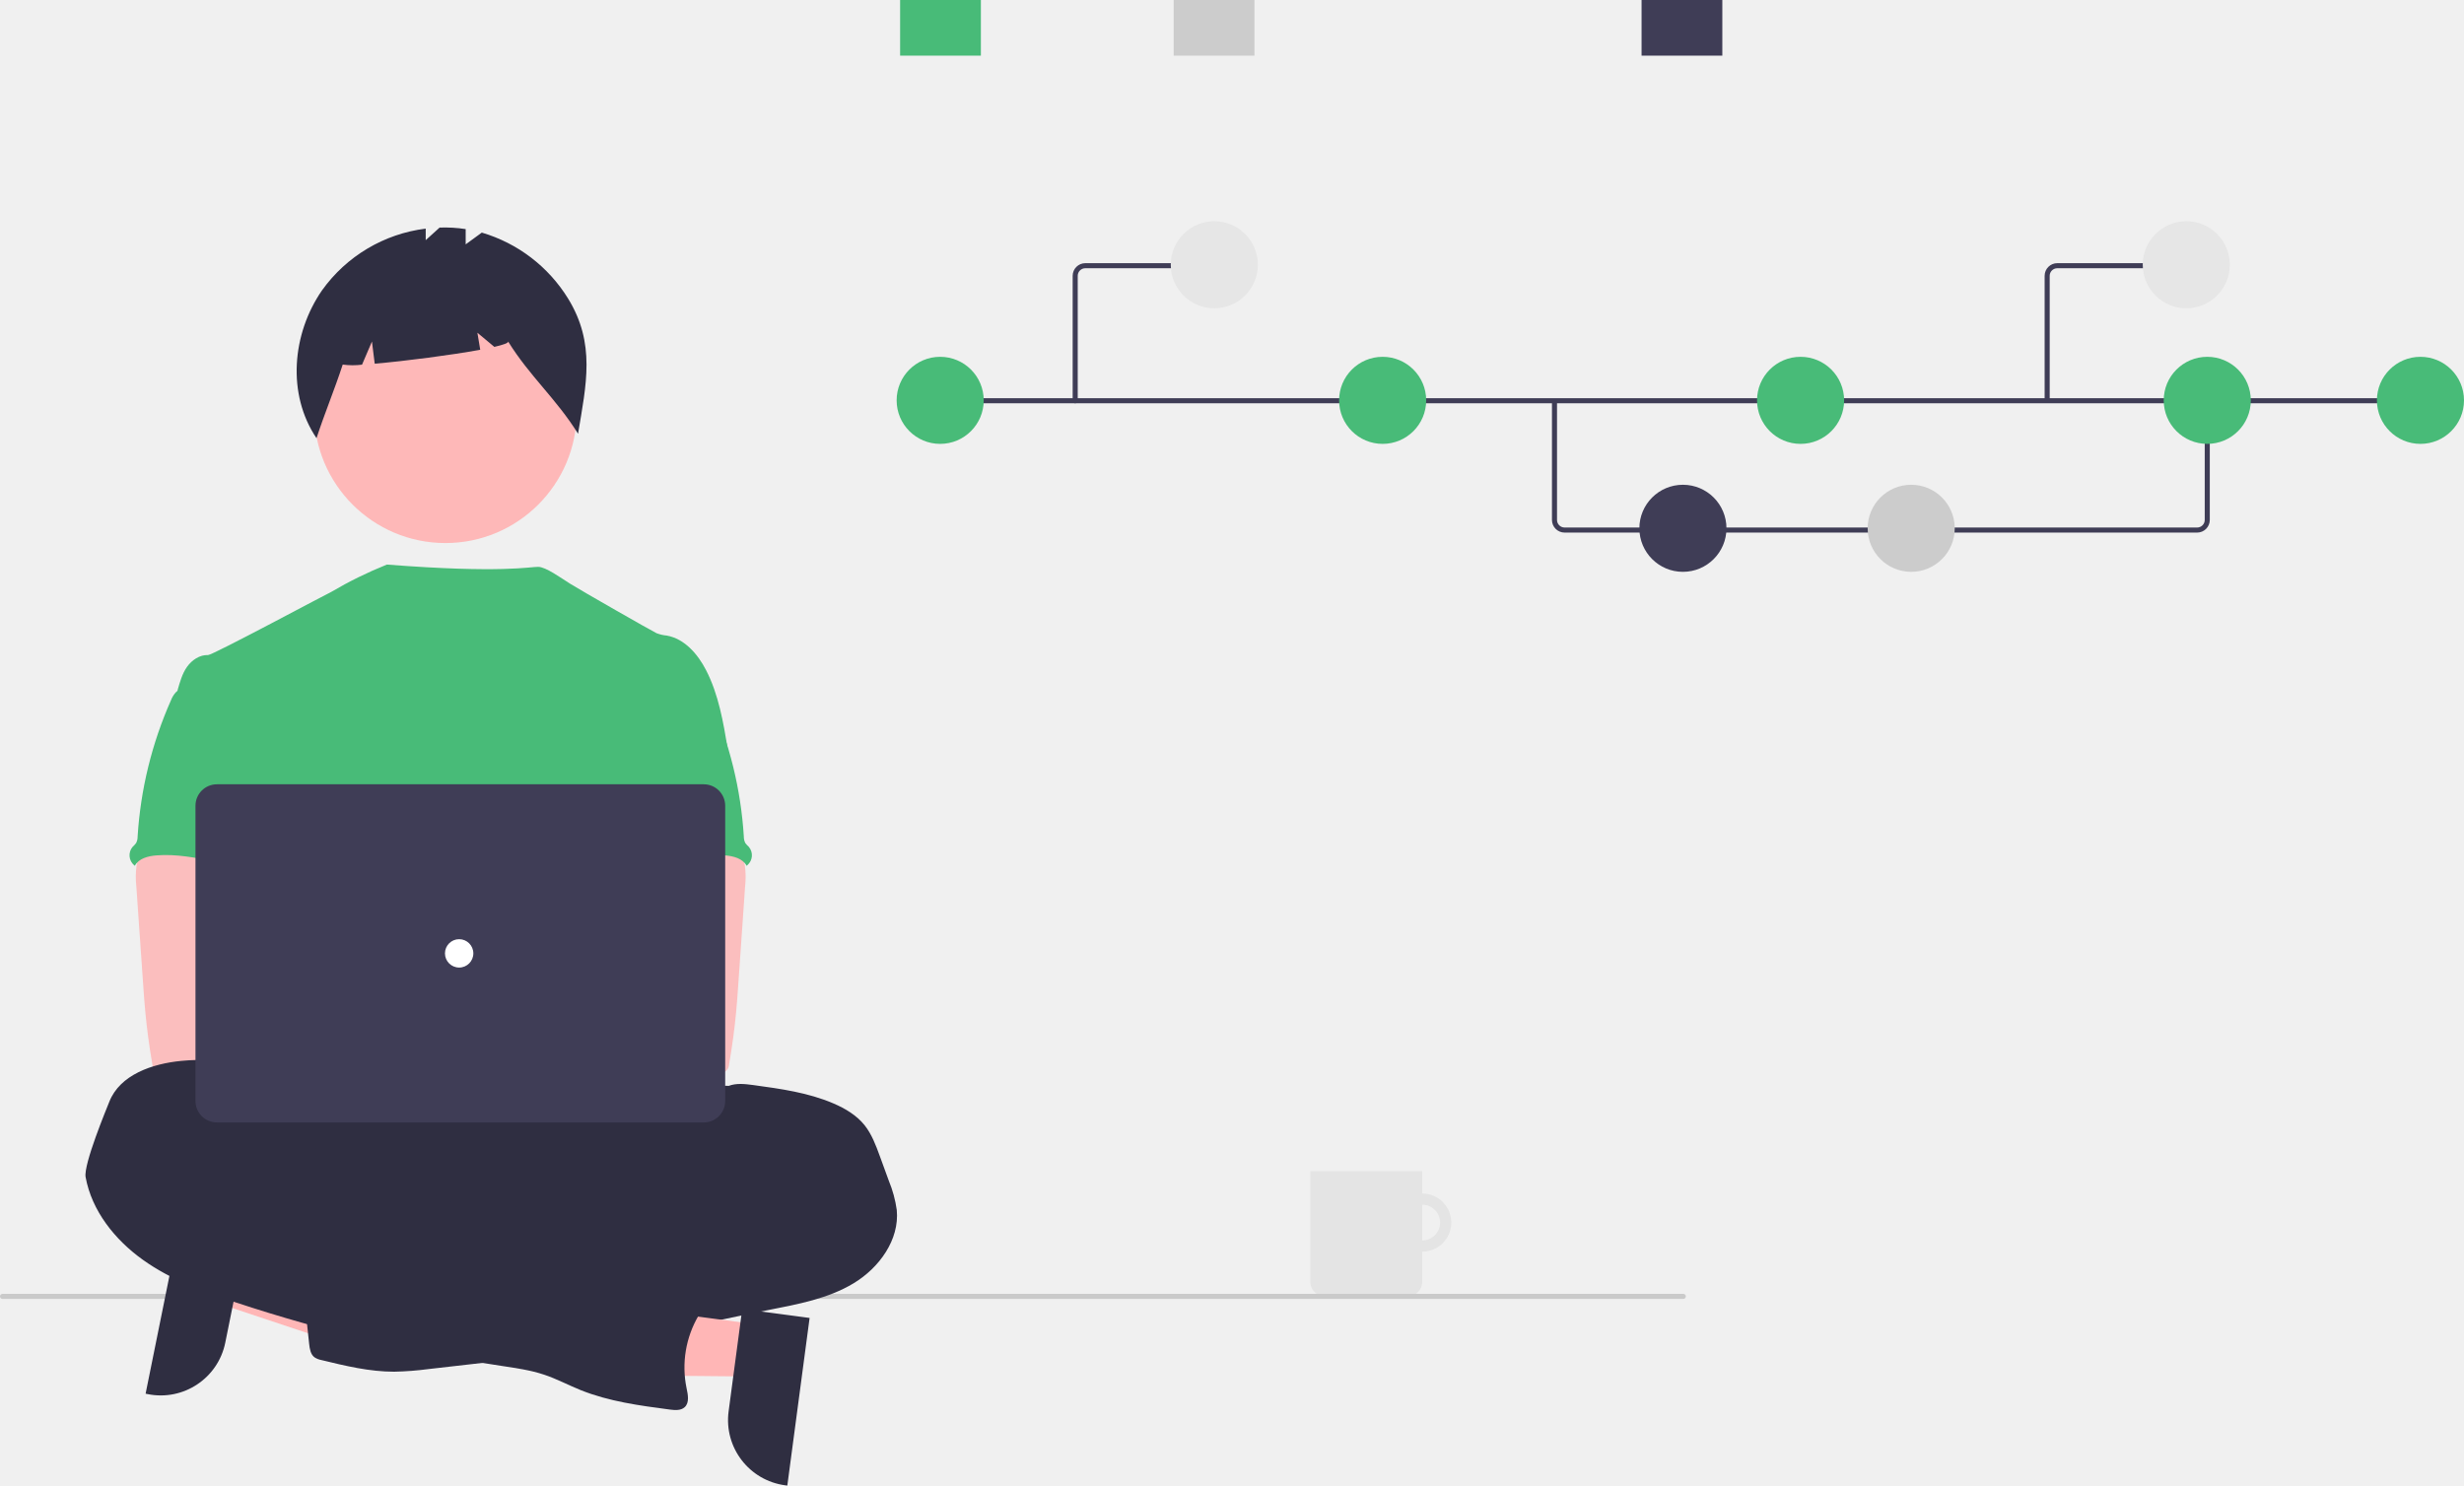
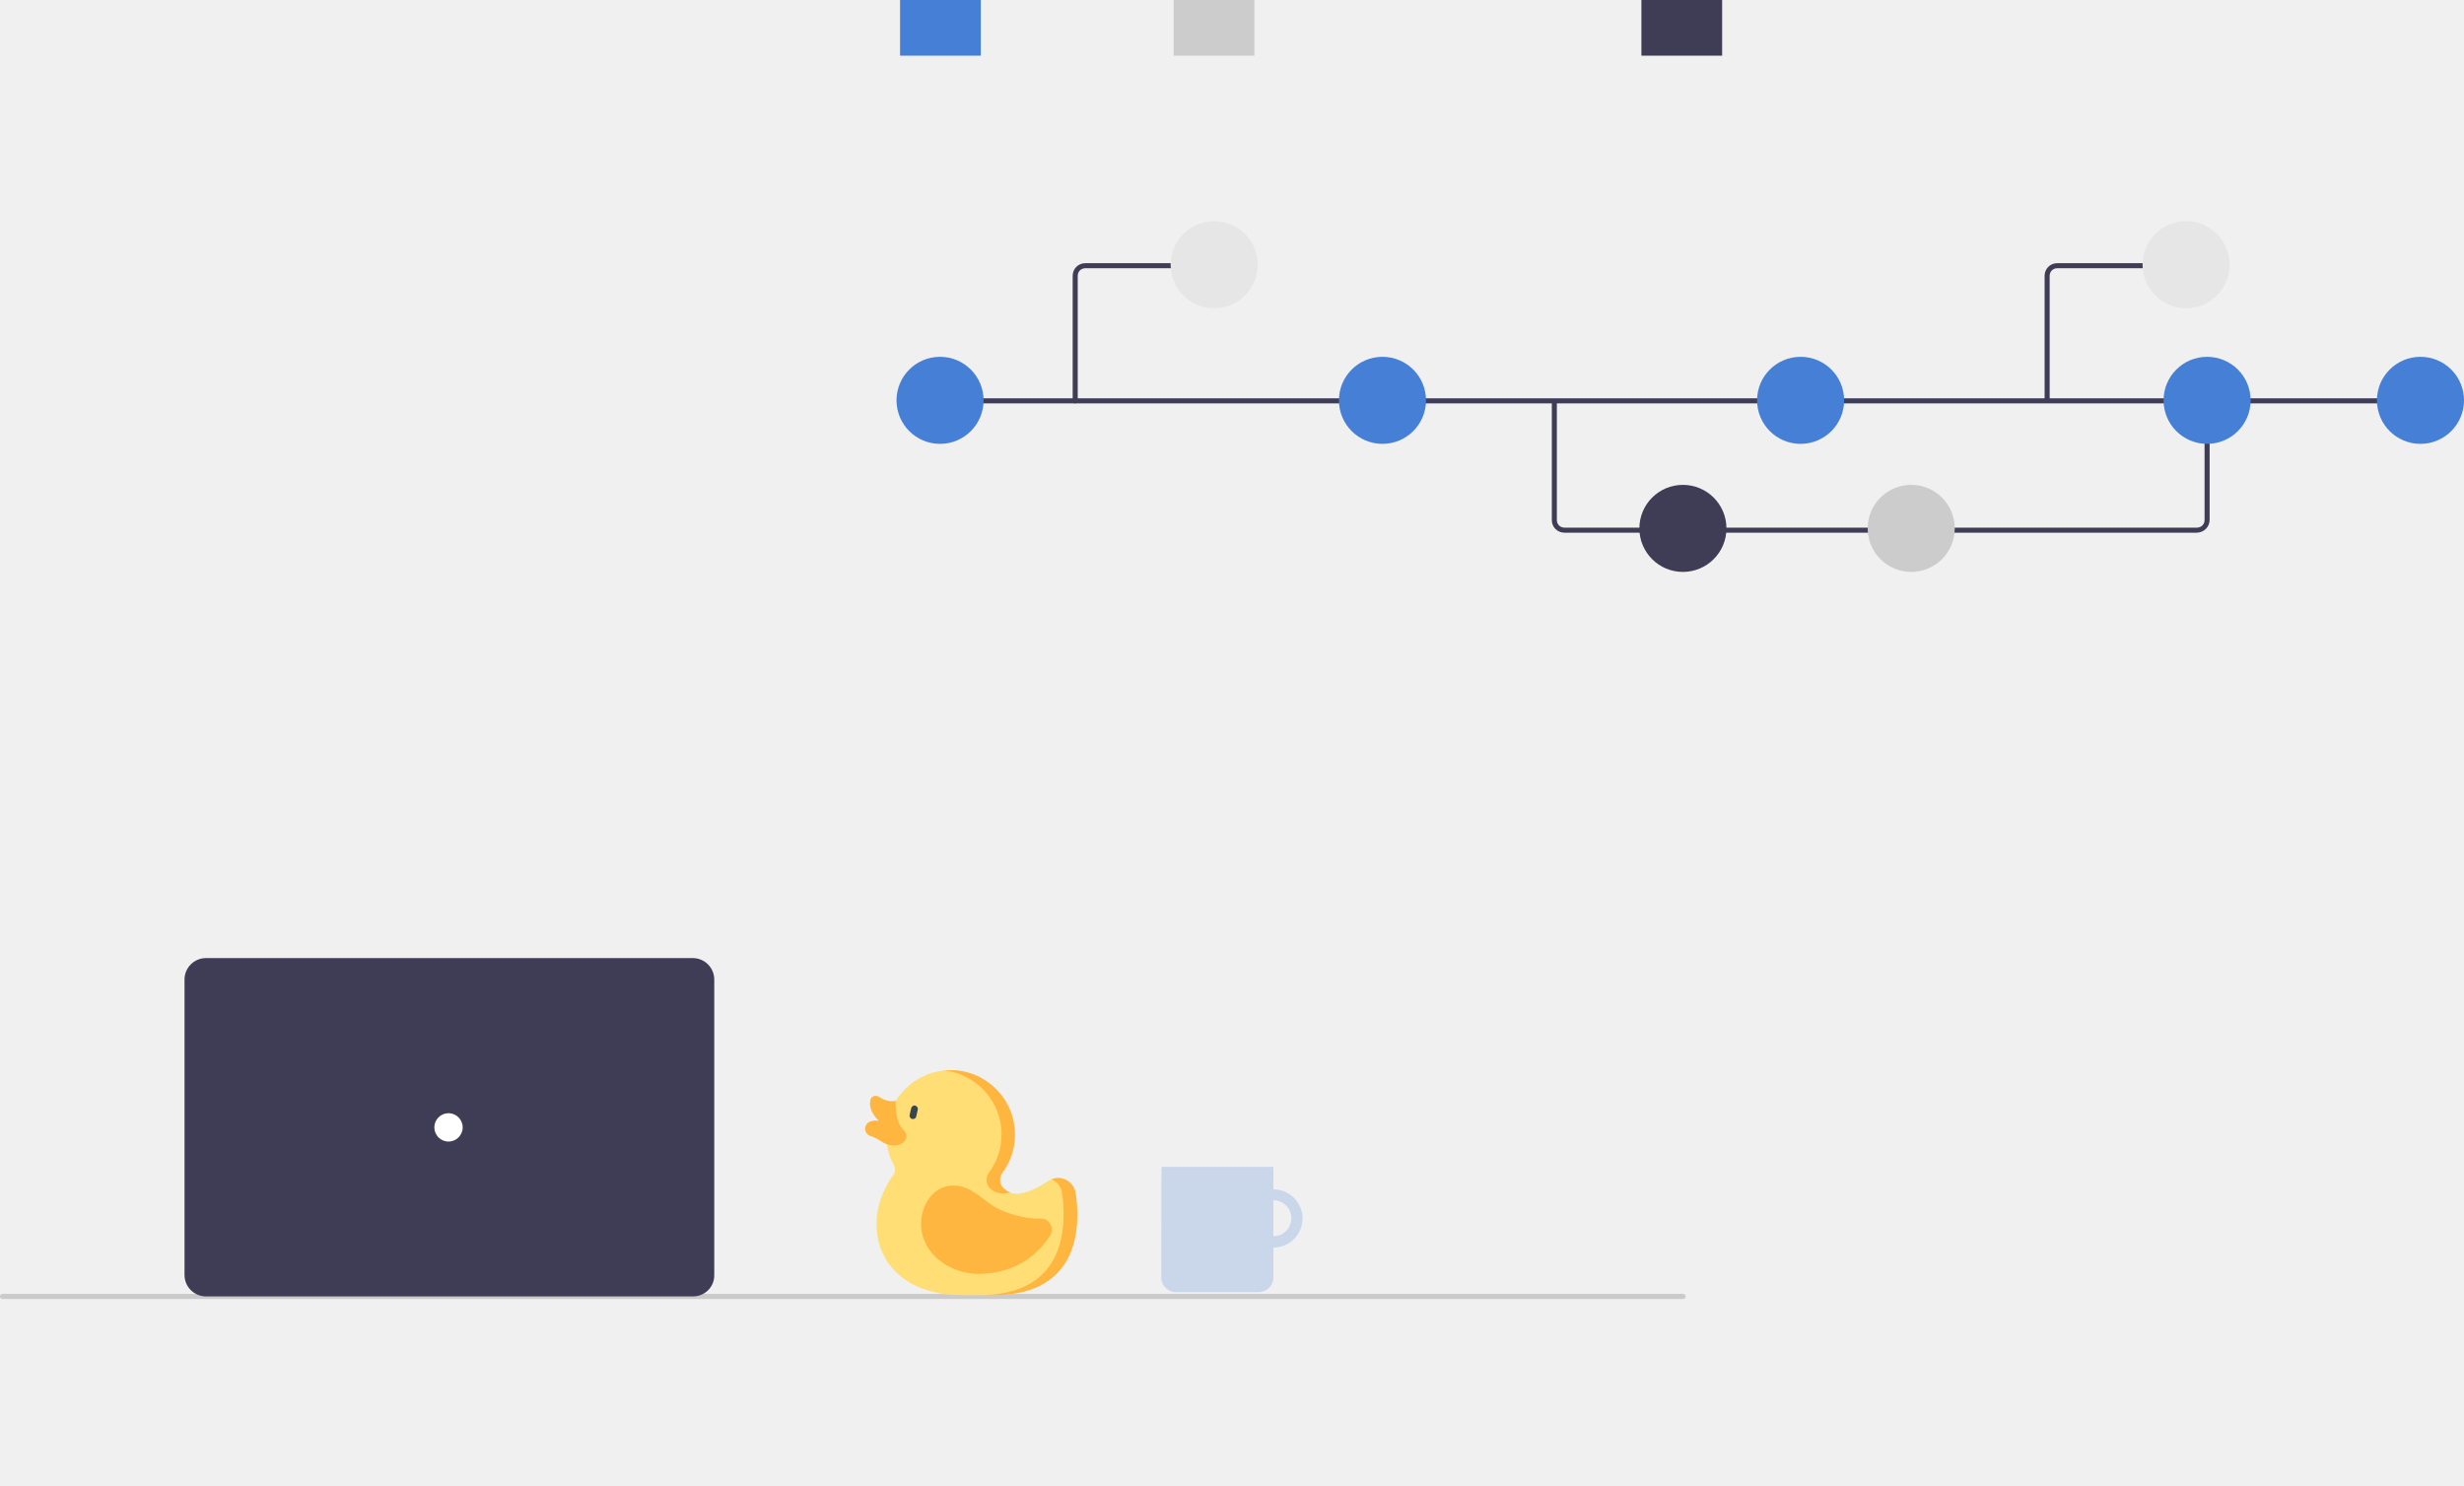
- <svg xmlns="http://www.w3.org/2000/svg" id="e7334088-53de-4589-99a2-090044ddfc90" data-name="Layer 1" width="973.461" height="587.025" viewBox="0 0 973.461 587.025">
-   <g id="f9b32178-6d95-472d-b482-6662972666de" data-name="Group 100">
-     <path id="f4b94a19-cbe0-459a-95a6-6ea3b3d72055" data-name="Path 1465" d="M675.147,628.1a11.49,11.49,0,1,0,11.49,11.49h0A11.49,11.49,0,0,0,675.147,628.1Zm0,18.561a7.071,7.071,0,1,1,7.071-7.071v0A7.071,7.071,0,0,1,675.147,646.661Z" transform="translate(-113.2693 -156.4874)" fill="#e4e4e4" />
-     <path id="abc0e0b3-f22e-4bee-9929-c6879640924e" data-name="Path 1467" d="M630.954,619.261h44.193v43.739a5.757,5.757,0,0,1-5.757,5.757h-32.679a5.757,5.757,0,0,1-5.757-5.757V619.261Z" transform="translate(-113.2693 -156.4874)" fill="#e4e4e4" />
+ <svg xmlns="http://www.w3.org/2000/svg" version="1.1" id="e7334088-53de-4589-99a2-090044ddfc90" x="0px" y="0px" viewBox="0 0 973.5 587" style="enable-background:new 0 0 973.5 587;" xml:space="preserve">
+   <style type="text/css">
+ 	.st0{fill:#CAD6EA;}
+ 	.st1{fill:#CACACA;}
+ 	.st2{fill:#FBBEBE;}
+ 	.st3{fill:#3F3D56;}
+ 	.st4{fill:#FFFFFF;}
+ 	.st5{fill:#4580D6;}
+ 	.st6{fill:#CCCCCC;}
+ 	.st7{fill:#E6E6E6;}
+ 	.st8{fill:#FFDE76;}
+ 	.st9{fill:#FFB641;}
+ 	.st10{fill:#38484A;}
+ </style>
+   <g id="f9b32178-6d95-472d-b482-6662972666de">
+     <path id="f4b94a19-cbe0-459a-95a6-6ea3b3d72055" class="st0" d="M503.1,470c-6.3,0-11.5,5.1-11.5,11.5s5.1,11.5,11.5,11.5   c6.3,0,11.5-5.1,11.5-11.5l0,0l0,0C514.6,475.1,509.4,470,503.1,470z M503.1,488.5c-3.9,0-7.1-3.2-7.1-7.1c0-3.9,3.2-7.1,7.1-7.1   c3.9,0,7.1,3.2,7.1,7.1c0,0,0,0,0,0v0C510.2,485.4,507,488.5,503.1,488.5z" />
+     <path id="abc0e0b3-f22e-4bee-9929-c6879640924e" class="st0" d="M458.9,461.1h44.2v43.7c0,3.2-2.6,5.8-5.8,5.8c0,0,0,0,0,0h-32.7   c-3.2,0-5.8-2.6-5.8-5.8c0,0,0,0,0,0L458.9,461.1L458.9,461.1z" />
  </g>
-   <path id="e24b6f19-a0a0-4e73-9cfc-bbb7635ad236" data-name="Path 944" d="M778.403,669.758h-664.237a1.006,1.006,0,0,1,0-2h664.237a1.006,1.006,0,0,1,0,2Z" transform="translate(-113.2693 -156.4874)" fill="#cacaca" />
-   <polygon points="89.41 494.381 85.302 514.694 161.695 540.208 167.759 510.228 89.41 494.381" fill="#ffb6b6" />
-   <path d="M210.36,647.029l-8.091,40.003-0.0.002a26.011,26.011,0,0,1-30.65,20.335l-.828-.168,13.248-65.496Z" transform="translate(-113.2693 -156.4874)" fill="#2f2e41" />
-   <circle id="fd4e5ab9-ffc8-4bbb-9267-3af70c31dae1" data-name="Ellipse 276" cx="175.979" cy="162.713" r="51.871" fill="#feb8b8" />
-   <path id="a8c9bbe2-1461-49cf-8211-f8d251166dc5" data-name="Path 1461" d="M337.697,274.45a59.907,59.907,0,0,0-34.081-26.052l-6.368,4.647v-6.034a55.143,55.143,0,0,0-10.3-.6l-5.494,4.971v-4.558a59.335,59.335,0,0,0-40.932,24.347c-11.931,17.2-13.945,41.129-2.21,58.467,3.221-9.9,7.131-19.189,10.353-29.088a29.299,29.299,0,0,0,7.633.037l3.919-9.145,1.095,8.758c12.148-1.058,30.166-3.382,41.682-5.511l-1.12-6.719,6.7,5.583c3.528-.812,5.623-1.549,5.45-2.112,8.565,13.808,19.047,22.627,27.611,36.435C344.888,308.406,348.632,292.217,337.697,274.45Z" transform="translate(-113.2693 -156.4874)" fill="#2f2e41" />
-   <ellipse id="f6be96d1-713f-4c17-812c-ecd79c56fe95" data-name="Ellipse 260" cx="192.856" cy="464.787" rx="133.56" ry="37.359" fill="#2f2e41" />
-   <path d="M400.808,452.588c-1.784-10.731-3.624-21.668-8.611-31.335-3.278-6.332-8.481-12.366-15.495-13.618a14.99,14.99,0,0,1-4.035-.934c-2.055-.99-29.673-16.756-34.063-19.502-3.769-2.357-9.719-6.722-12.719-6.722-3.018-.066-14.591,2.627-59.76-.904a163.141,163.141,0,0,0-22.01,10.822c-.146-.096-46.882,25.001-48.638,24.935-3.325-.14-6.416,1.989-8.322,4.67-1.906,2.681-2.8,6-3.736,9.209,10.208,22.733,19.548,45.495,29.757,68.228a5.821,5.821,0,0,1,.738,2.8,6.834,6.834,0,0,1-1.27,2.8c-5.006,8.042-4.847,18.157-4.3,27.609.547,9.452,1.224,19.436-3,27.908-1.149,2.326-2.643,4.455-3.736,6.781-2.559,5.268-3.484,22.117-1.989,27.777l187.267,5.365C382.86,587.409,400.808,452.588,400.808,452.588Z" transform="translate(-113.2693 -156.4874)" fill="#48bb78" />
-   <path id="eb41f72e-aba6-4a16-bf55-c7027d2f1a4b" data-name="Path 1421" d="M167.233,498.445a33.063,33.063,0,0,0-.112,8.154l2.684,38.546c.252,3.633.5,7.257.841,10.881.644,7.033,1.606,14.01,2.8,20.977a3.736,3.736,0,0,0,3.829,3.633c11.815,2.5,24.022,2.4,36.08,1.719,18.4-1.027,65.474-2.97,68.35-6.706s1.2-9.779-2.55-12.8-65.871-10.386-65.871-10.386c.607-4.81,2.438-9.34,4.175-13.907,3.12-8.1,6.034-16.466,6.09-25.143s-3.213-17.8-10.321-22.771c-5.847-4.081-13.375-4.838-20.5-4.67-5.184.149-14.141-1.093-18.876.934C170.105,488.556,167.933,494.776,167.233,498.445Z" transform="translate(-113.2693 -156.4874)" fill="#fbbebe" />
-   <path id="a363f2f7-2464-40a1-ad01-344825aa0b75" data-name="Path 1423" d="M401.141,585.578c3.11-1.186,6.538-.757,9.872-.308,10.732,1.466,21.622,2.97,31.569,7.257,4.67,2,9.116,4.67,12.273,8.6,2.8,3.54,4.436,7.874,5.987,12.142l3.587,9.826a47.3,47.3,0,0,1,3.129,11.516c1.121,11.759-6.921,22.845-17.036,28.954s-22.023,8.284-33.624,10.563-23.247,4.8-34.8,7.472a140.086,140.086,0,0,1-16.373,3.222c-12.366,1.4-25.292-.663-37.042,3.428-4.67,1.635-9.256,4.063-14.1,5.193a87.745,87.745,0,0,1-9.751,1.485l-22.238,2.54a121.313,121.313,0,0,1-13.636,1.046c-9.713,0-19.268-2.3-28.7-4.6a7.258,7.258,0,0,1-2.8-1.13c-1.494-1.177-1.821-3.26-2.036-5.146q-1.429-12.525-2.5-25.077c-.224-2.718-.392-5.66,1.093-7.948,1.868-2.8,5.511-3.68,8.836-4.222a230.58,230.58,0,0,1,42.665-2.961c5.426-5.426,14.374-5.454,21.482-8.406a63.897,63.897,0,0,0,7.575-4.119,99.001,99.001,0,0,1,41.59-13.141,38.714,38.714,0,0,0,8.509-1.214c5.5-1.709,10.517-6.361,16.167-5.221.7-1.933,1.186-4.521,2.8-5.847.8-.682,1.793-1.139,2.531-1.868,1.56-1.578,1.7-4.063,1.466-6.267s-.757-4.464-.187-6.613a9.141,9.141,0,0,1,1.037-2.307C391.278,587.595,395.509,585.111,401.141,585.578Z" transform="translate(-113.2693 -156.4874)" fill="#2f2e41" />
-   <path id="b53ad979-99f4-4c6e-a0f8-957060c42096" data-name="Path 1430" d="M182.88,429.901a9.667,9.667,0,0,0-2.073,3.316,156.78,156.78,0,0,0-13.169,53.816,5.38,5.38,0,0,1-.607,2.606,11.403,11.403,0,0,1-1.373,1.485,5.156,5.156,0,0,0,.617,7.266q.127.107.261.206c1.541-2.9,5.23-3.848,8.509-4.1,15.7-1.242,31.036,6.062,46.783,5.511-1.111-3.839-2.709-7.528-3.615-11.413-4.007-17.251,5.987-36.033-.14-52.649-1.224-3.325-3.269-6.594-6.491-8.051a17.291,17.291,0,0,0-4.156-1.1c-3.979-.719-11.9-3.792-15.747-2.559-1.42.458-1.98,1.793-3.157,2.6C186.734,427.977,184.362,428.397,182.88,429.901Z" transform="translate(-113.2693 -156.4874)" fill="#48bb78" />
-   <path id="a1197c30-bfd4-4098-bcf9-2468e7a33bf1" data-name="Path 1421" d="M400.921,486.906c-4.735-2.027-13.692-.785-18.876-.934-7.125-.168-14.653.589-20.5,4.67-7.108,4.971-10.377,14.094-10.321,22.771s2.97,17.043,6.09,25.143c1.737,4.567,3.568,9.097,4.175,13.907,0,0-62.121,7.365-65.871,10.386s-5.426,9.064-2.55,12.8,92.615,7.487,104.43,4.987a3.736,3.736,0,0,0,3.829-3.633c1.194-6.967,2.156-13.944,2.8-20.977.341-3.624.589-7.248.841-10.881l2.684-38.546a33.064,33.064,0,0,0-.112-8.154C406.84,494.776,404.668,488.556,400.921,486.906Z" transform="translate(-113.2693 -156.4874)" fill="#fbbebe" />
-   <path id="ebe46053-6aac-4aa7-8615-21a6fa79538d" data-name="Path 1430" d="M386.251,426.835c-1.177-.807-1.737-2.142-3.157-2.6-3.847-1.233-11.768,1.84-15.747,2.559a17.291,17.291,0,0,0-4.156,1.1c-3.222,1.457-5.267,4.726-6.491,8.051-6.127,16.616,3.867,35.398-.14,52.649-.906,3.885-2.504,7.574-3.615,11.413,15.747.551,31.083-6.753,46.783-5.511,3.279.252,6.968,1.2,8.509,4.1q.134-.099.261-.206a5.156,5.156,0,0,0,.617-7.266,11.401,11.401,0,0,1-1.373-1.485,5.38,5.38,0,0,1-.607-2.606,156.78,156.78,0,0,0-13.169-53.816,9.667,9.667,0,0,0-2.073-3.316C390.411,428.397,388.039,427.977,386.251,426.835Z" transform="translate(-113.2693 -156.4874)" fill="#48bb78" />
-   <polygon points="299.243 523.378 296.513 543.921 215.975 543.166 220.005 512.846 299.243 523.378" fill="#ffb6b6" />
-   <path d="M433.122,677.272l-8.804,66.24-.838-.111a26.011,26.011,0,0,1-22.356-29.208l0-.002,5.377-40.457Z" transform="translate(-113.2693 -156.4874)" fill="#2f2e41" />
-   <path id="a0b0f7ea-4ed9-4447-aa64-e2335b2c3196" data-name="Path 1427" d="M223.039,595.974c0,.934-1.466,0-1.6-1-1.027-7.556-7.024-13.786-14.01-16.812s-14.944-3.185-22.509-2.466c-11.441,1.083-24.284,5.464-28.468,16.158-.99,2.5-10.264,24.76-9.359,29.766,2.438,13.356,11.572,24.779,22.64,32.69s24,12.637,36.9,16.9a639.949,639.949,0,0,0,104.607,24.984c5.753.869,11.563,1.672,17.073,3.521,4.931,1.653,9.545,4.128,14.365,6.071,11.208,4.5,23.266,6.108,35.211,7.687,2.036.262,4.371.448,5.875-.934,1.943-1.8,1.3-4.941.747-7.528a40.488,40.488,0,0,1,4.773-28.729c2-3.362,4.6-6.809,4.222-10.7-.448-4.539-4.969-7.752-9.471-8.481s-9.078.346-13.6.934a7.285,7.285,0,0,1-4.623-.458,9.235,9.235,0,0,1-1.812-1.606,20.482,20.482,0,0,0-23.854-3.334c-1.672.934-4.2-1.149-5.94-1.933l-19.642-8.892c-22.565-10.208-45.242-20.464-69.115-26.927a14.514,14.514,0,0,1-5.324-2.214c-1.186-.934-2.036-2.2-3.129-3.241-2.382-2.251-5.7-3.148-8.555-4.745S222.385,599.177,223.039,595.974Z" transform="translate(-113.2693 -156.4874)" fill="#2f2e41" />
-   <circle cx="160.617" cy="411.99" r="14" fill="#fbbebe" />
-   <circle cx="191.617" cy="411.99" r="14" fill="#fbbebe" />
-   <path d="M391.305,600.024H198.966a8.48,8.48,0,0,1-8.47-8.47V474.868a8.48,8.48,0,0,1,8.47-8.47H391.305a8.48,8.48,0,0,1,8.47,8.47V591.555A8.48,8.48,0,0,1,391.305,600.024Z" transform="translate(-113.2693 -156.4874)" fill="#3f3d56" />
-   <circle id="e793da3b-cee2-4a15-ae11-6dab45a6c728" data-name="Ellipse 263" cx="181.399" cy="376.724" r="5.604" fill="#fff" />
-   <path d="M981.299,366.94H731.406a5.006,5.006,0,0,1-5-5V314.84h2v47.1a3.003,3.003,0,0,0,3,3H981.299a3.003,3.003,0,0,0,3-3V314.51h2v47.429A5.006,5.006,0,0,1,981.299,366.94Z" transform="translate(-113.2693 -156.4874)" fill="#3f3d56" />
-   <rect x="371.397" y="157.352" width="587.22" height="2" fill="#3f3d56" />
-   <circle id="a67a4451-c7cc-402c-b29d-5a705f3c9418" data-name="Ellipse 264" cx="371.439" cy="158.196" r="17.202" fill="#48bb78" />
-   <circle id="abdb3fbf-f68e-433e-a33f-153626b38c76" data-name="Ellipse 266" cx="546.244" cy="158.196" r="17.202" fill="#48bb78" />
-   <circle id="ac293633-0933-4e21-a8aa-bc27ca4fbccc" data-name="Ellipse 268" cx="664.876" cy="208.757" r="17.202" fill="#3f3d56" />
-   <circle id="a0cd768d-b738-4d4b-9ab3-78ab535c7573" data-name="Ellipse 269" cx="755.063" cy="208.757" r="17.202" fill="#ccc" />
-   <circle id="b9eb3d2e-31e0-4fe2-be5c-79abb86bc227" data-name="Ellipse 270" cx="711.36" cy="158.196" r="17.202" fill="#48bb78" />
-   <circle id="aa04baac-fce0-420a-b86a-4a97f3079928" data-name="Ellipse 271" cx="956.259" cy="158.196" r="17.202" fill="#48bb78" />
-   <circle id="e92cf92c-058e-415c-ba96-766a57ee18d9" data-name="Ellipse 272" cx="872.029" cy="158.196" r="17.202" fill="#48bb78" />
-   <rect id="ac5bf8cc-574d-4509-9338-881c836fd832" data-name="Rectangle 207" x="648.539" width="31.906" height="21.99" fill="#3f3d56" />
-   <rect id="ad5a043d-52f1-4931-b771-e4991ef7f7f7" data-name="Rectangle 208" x="355.612" width="31.906" height="21.99" fill="#48bb78" />
-   <rect id="e5d95e83-bdd9-4322-95a9-5a9c4b449a8f" data-name="Rectangle 209" x="463.685" width="31.906" height="21.99" fill="#ccc" />
-   <path d="M538.051,315.84a1,1,0,0,1-1-1V265.477a5.006,5.006,0,0,1,5-5h48.675a1,1,0,0,1,0,2h-48.675a3.003,3.003,0,0,0-3,3v49.362A1,1,0,0,1,538.051,315.84Z" transform="translate(-113.2693 -156.4874)" fill="#3f3d56" />
-   <circle id="b0a7c1c1-8f27-441f-a84a-e44462cc473e" data-name="Ellipse 265" cx="479.744" cy="104.616" r="17.202" fill="#e6e6e6" />
-   <path d="M923.051,314.84h-2V265.477a5.006,5.006,0,0,1,5-5h48.675v2h-48.675a3.003,3.003,0,0,0-3,3Z" transform="translate(-113.2693 -156.4874)" fill="#3f3d56" />
-   <circle id="b3140cf1-cdb8-48ff-81af-ce41ed4f5739" data-name="Ellipse 265" cx="863.744" cy="104.616" r="17.202" fill="#e6e6e6" />
+   <path id="e24b6f19-a0a0-4e73-9cfc-bbb7635ad236" class="st1" d="M665.1,513.3H0.9c-0.6-0.1-1-0.6-0.9-1.1c0.1-0.5,0.4-0.8,0.9-0.9  h664.2c0.6,0.1,1,0.6,0.9,1.1C666,512.8,665.6,513.2,665.1,513.3z" />
+   <circle class="st2" cx="160.6" cy="412" r="14" />
+   <circle class="st2" cx="191.6" cy="412" r="14" />
+   <path class="st3" d="M273.8,512.3H81.4c-4.7,0-8.5-3.8-8.5-8.5V387.1c0-4.7,3.8-8.5,8.5-8.5h192.3c4.7,0,8.5,3.8,8.5,8.5v116.7  C282.3,508.5,278.5,512.3,273.8,512.3z" />
+   <circle id="e793da3b-cee2-4a15-ae11-6dab45a6c728" class="st4" cx="177.2" cy="445.5" r="5.6" />
+   <path class="st3" d="M868,210.5H618.1c-2.8,0-5-2.2-5-5v-47.1h2v47.1c0,1.7,1.3,3,3,3H868c1.7,0,3-1.3,3-3V158h2v47.4  C873,208.2,870.8,210.4,868,210.5z" />
+   <rect x="371.4" y="157.4" class="st3" width="587.2" height="2" />
+   <circle id="a67a4451-c7cc-402c-b29d-5a705f3c9418" class="st5" cx="371.4" cy="158.2" r="17.2" />
+   <circle id="abdb3fbf-f68e-433e-a33f-153626b38c76" class="st5" cx="546.2" cy="158.2" r="17.2" />
+   <circle id="ac293633-0933-4e21-a8aa-bc27ca4fbccc" class="st3" cx="664.9" cy="208.8" r="17.2" />
+   <circle id="a0cd768d-b738-4d4b-9ab3-78ab535c7573" class="st6" cx="755.1" cy="208.8" r="17.2" />
+   <circle id="b9eb3d2e-31e0-4fe2-be5c-79abb86bc227" class="st5" cx="711.4" cy="158.2" r="17.2" />
+   <circle id="aa04baac-fce0-420a-b86a-4a97f3079928" class="st5" cx="956.3" cy="158.2" r="17.2" />
+   <circle id="e92cf92c-058e-415c-ba96-766a57ee18d9" class="st5" cx="872" cy="158.2" r="17.2" />
+   <rect id="ac5bf8cc-574d-4509-9338-881c836fd832" x="648.5" class="st3" width="31.9" height="22" />
+   <rect id="ad5a043d-52f1-4931-b771-e4991ef7f7f7" x="355.6" class="st5" width="31.9" height="22" />
+   <rect id="e5d95e83-bdd9-4322-95a9-5a9c4b449a8f" x="463.7" class="st6" width="31.9" height="22" />
+   <path class="st3" d="M424.8,159.4c-0.6,0-1-0.4-1-1V109c0-2.8,2.2-5,5-5h48.7c0.6,0,1,0.4,1,1s-0.4,1-1,1h-48.7c-1.7,0-3,1.3-3,3  v49.4C425.8,158.9,425.3,159.4,424.8,159.4z" />
+   <circle id="b0a7c1c1-8f27-441f-a84a-e44462cc473e" class="st7" cx="479.7" cy="104.6" r="17.2" />
+   <path class="st3" d="M809.8,158.4h-2V109c0-2.8,2.2-5,5-5h48.7v2h-48.7c-1.7,0-3,1.3-3,3V158.4z" />
+   <circle id="b3140cf1-cdb8-48ff-81af-ce41ed4f5739" class="st7" cx="863.7" cy="104.6" r="17.2" />
+   <g>
+     <path class="st8" d="M379.9,511.8h12.3c34.8,0,34.5-27.8,32.7-40.3c-0.5-3.4-3.4-6-6.9-6l0,0c-1.4,0-2.7,0.4-3.9,1.2   c-10.5,7-15.5,5.4-17.8,2.8c-1.5-1.7-1.6-4.2-0.3-6c3.1-4.2,5-9.4,5-15.1c0-14-11.2-25.3-25.1-25.5c-14.1-0.2-25.7,11.3-25.8,25.4   c0,4.4,1.1,8.6,3.1,12.2c0.6,1.2,0.6,2.6-0.2,3.7C338.6,484,347.3,511.8,379.9,511.8z" />
+     <g>
+       <path class="st9" d="M396,463.5c3.1-4.2,5-9.4,5-15.1c0-14-11.2-25.3-25.1-25.5c-1,0-2,0-3,0.1c12.8,1.3,22.8,12.2,22.8,25.3    c0,5.6-1.8,10.9-5,15.1c-1.3,1.8-1.3,4.4,0.3,6c1.4,1.6,3.9,2.9,8.2,1.8c-1.2-0.4-2.1-1.1-2.8-1.8    C394.8,467.9,394.7,465.4,396,463.5z" />
+       <path class="st9" d="M386.9,511.8h5.4c34.8,0,34.5-27.8,32.7-40.3c-0.5-3.4-3.4-6-6.9-6l0,0c-0.9,0-1.8,0.2-2.7,0.5    c2.2,0.9,3.8,2.9,4.2,5.4C421.4,484,421.6,511.8,386.9,511.8z" />
+       <path class="st9" d="M408.1,481.5c-4.7-0.5-9.2-1.7-13.5-3.7c-6-2.9-10.2-9-17.3-9.3c-9.7-0.4-14.7,9.9-13.1,18.4    c2,10.3,12.5,16.5,22.4,16.5c16.3,0,24.8-9.7,28.2-15c1.2-1.8,0.9-4.2-0.6-5.7C412.4,481,410.3,481.7,408.1,481.5z" />
+     </g>
+     <path class="st10" d="M360.4,442.2c-0.7-0.2-1.2-0.9-1-1.6l0.6-2.7c0.2-0.7,0.9-1.2,1.6-1c0.7,0.2,1.2,0.9,1,1.6l-0.6,2.7   c-0.1,0.6-0.7,1-1.3,1C360.6,442.2,360.5,442.2,360.4,442.2z" />
+     <path class="st9" d="M347.2,433.4c-1.2-0.8-2.9-0.3-3.3,1.2c-1.1,4.4,3.3,8.3,3.3,8.3c-1.3-0.2-2.4,0-3.2,0.2   c-1.3,0.4-2.2,1.6-2.2,2.9l0,0c0,1.4,0.9,2.6,2.3,3c1,0.3,2.1,0.8,3.2,1.5c7.3,5.3,13.4-0.3,9.7-3.9c-3.7-3.6-3.1-11.6-3.1-11.6   C351.2,435.6,348.8,434.4,347.2,433.4z" />
+     <g>
+ 	</g>
+     <g>
+ 	</g>
+     <g>
+ 	</g>
+     <g>
+ 	</g>
+     <g>
+ 	</g>
+     <g>
+ 	</g>
+     <g>
+ 	</g>
+     <g>
+ 	</g>
+     <g>
+ 	</g>
+     <g>
+ 	</g>
+     <g>
+ 	</g>
+     <g>
+ 	</g>
+     <g>
+ 	</g>
+     <g>
+ 	</g>
+     <g>
+ 	</g>
+   </g>
</svg>
